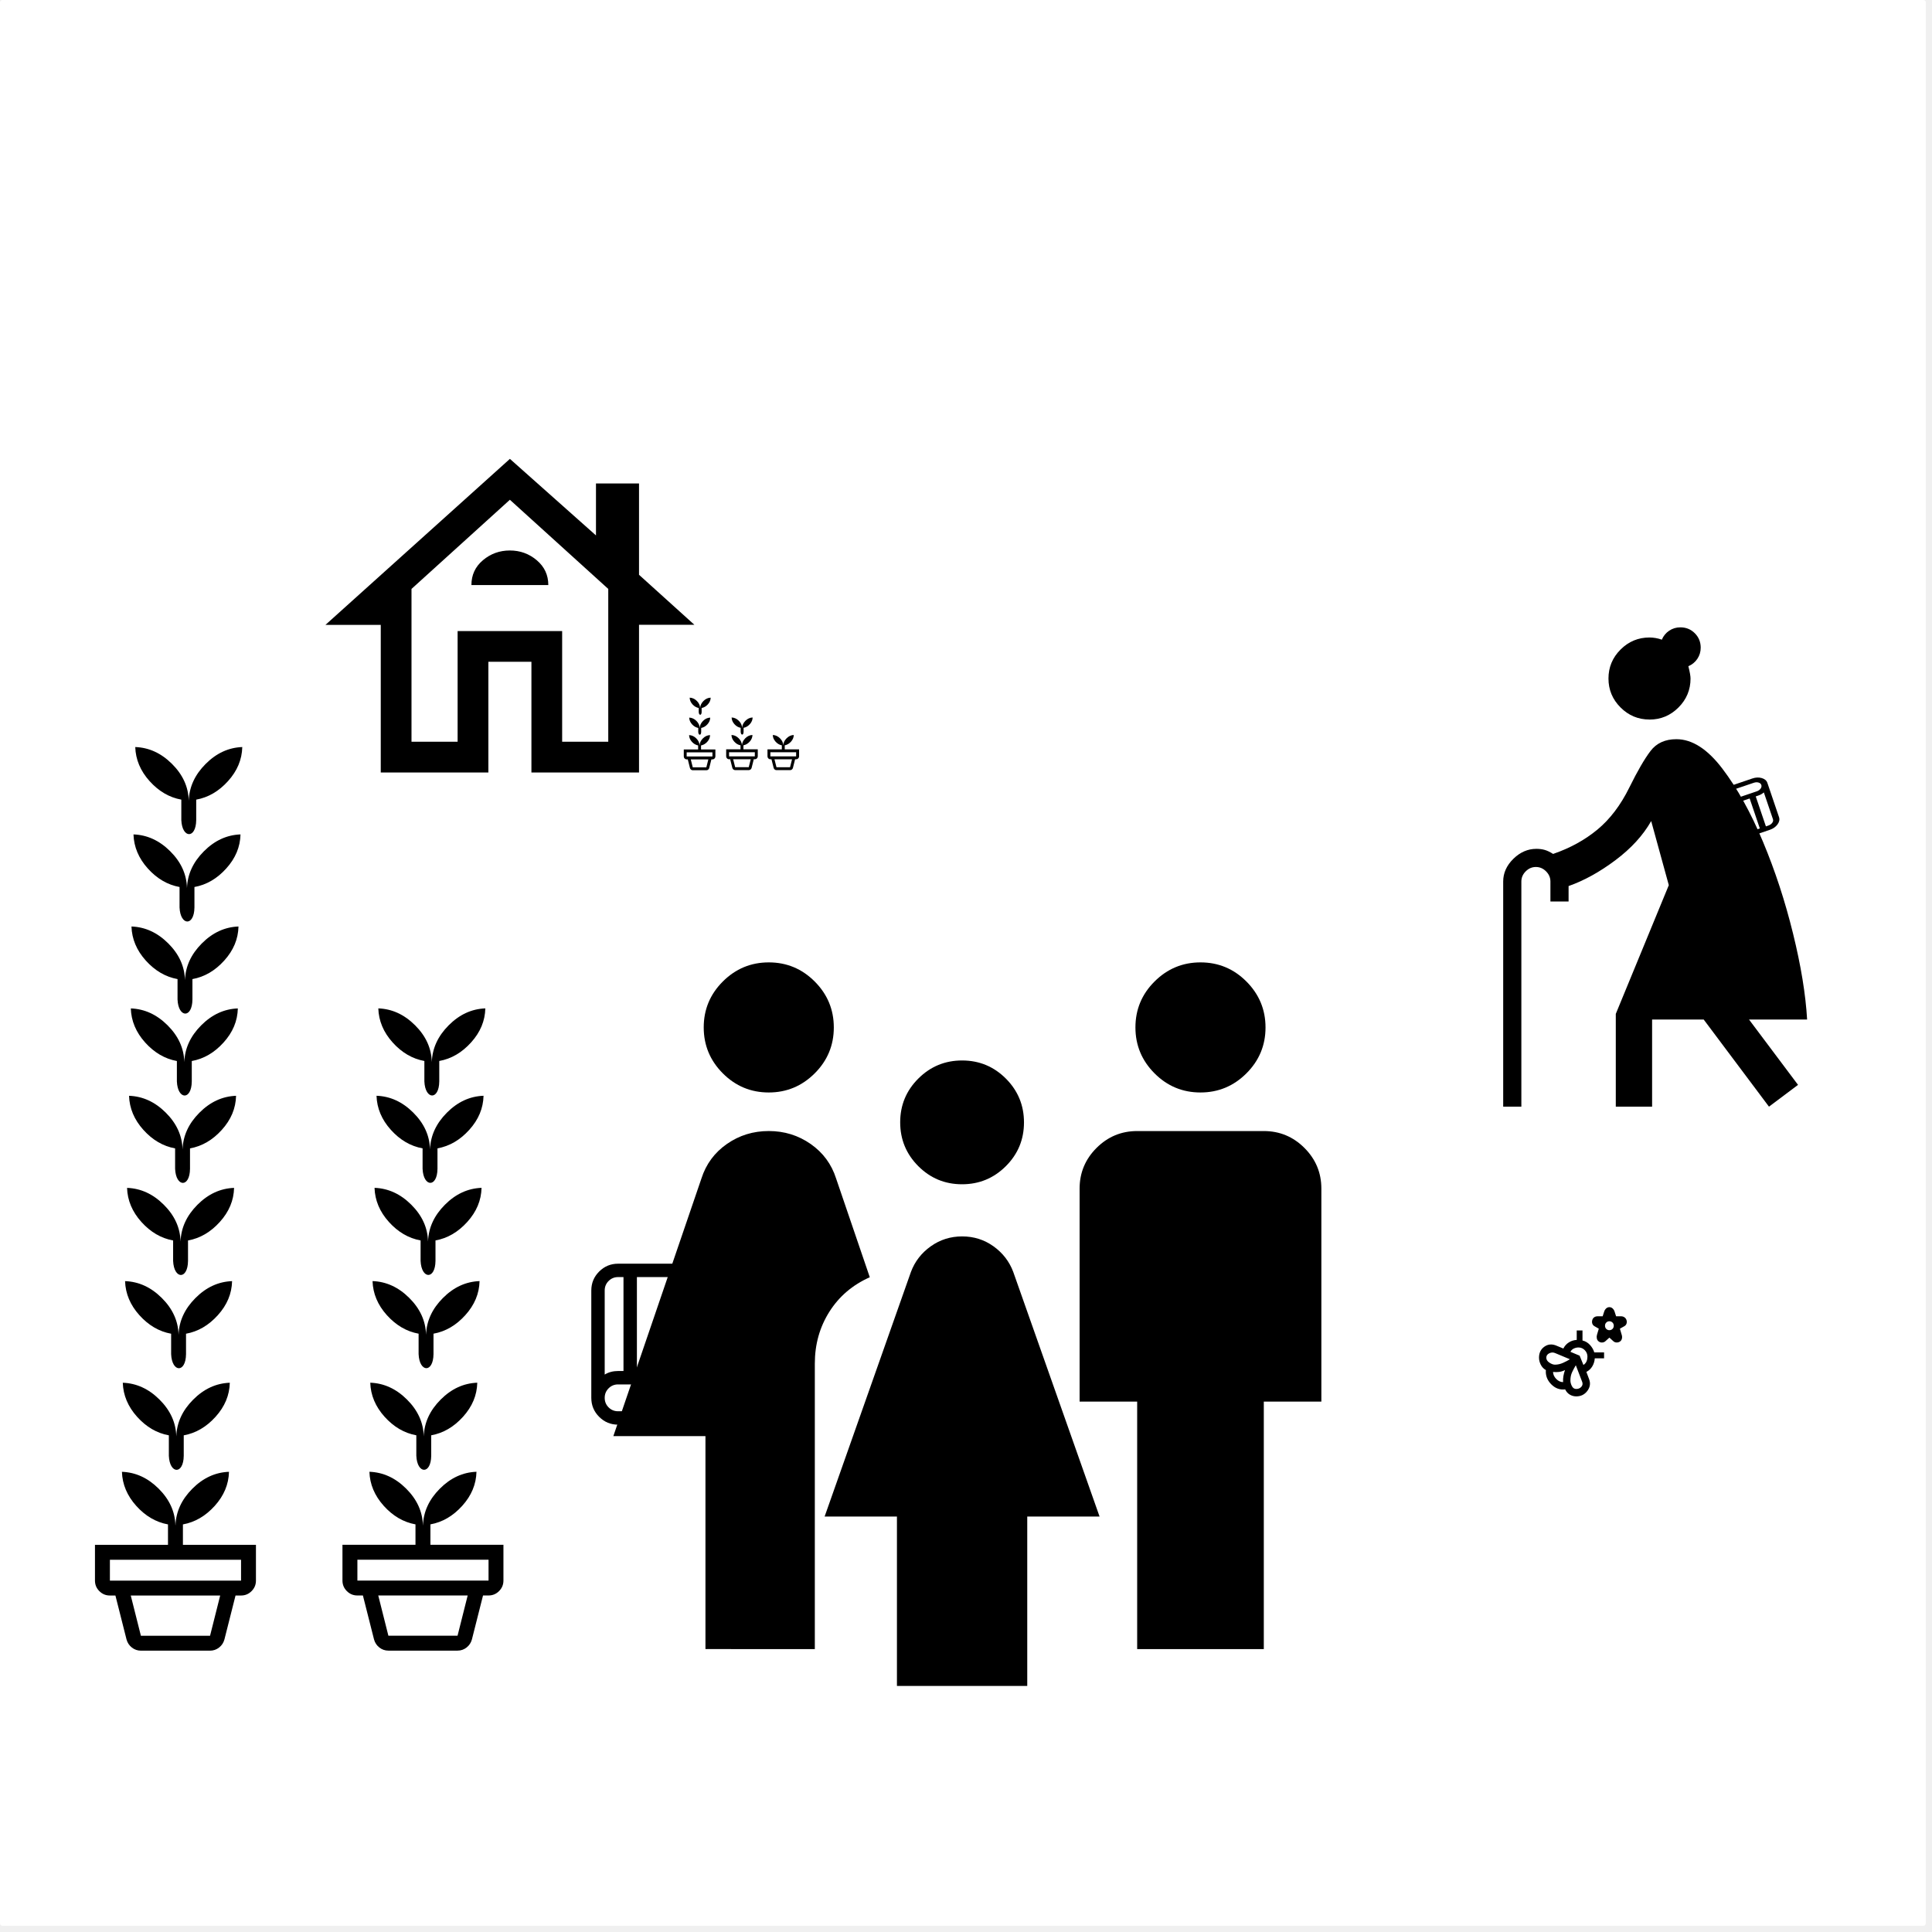
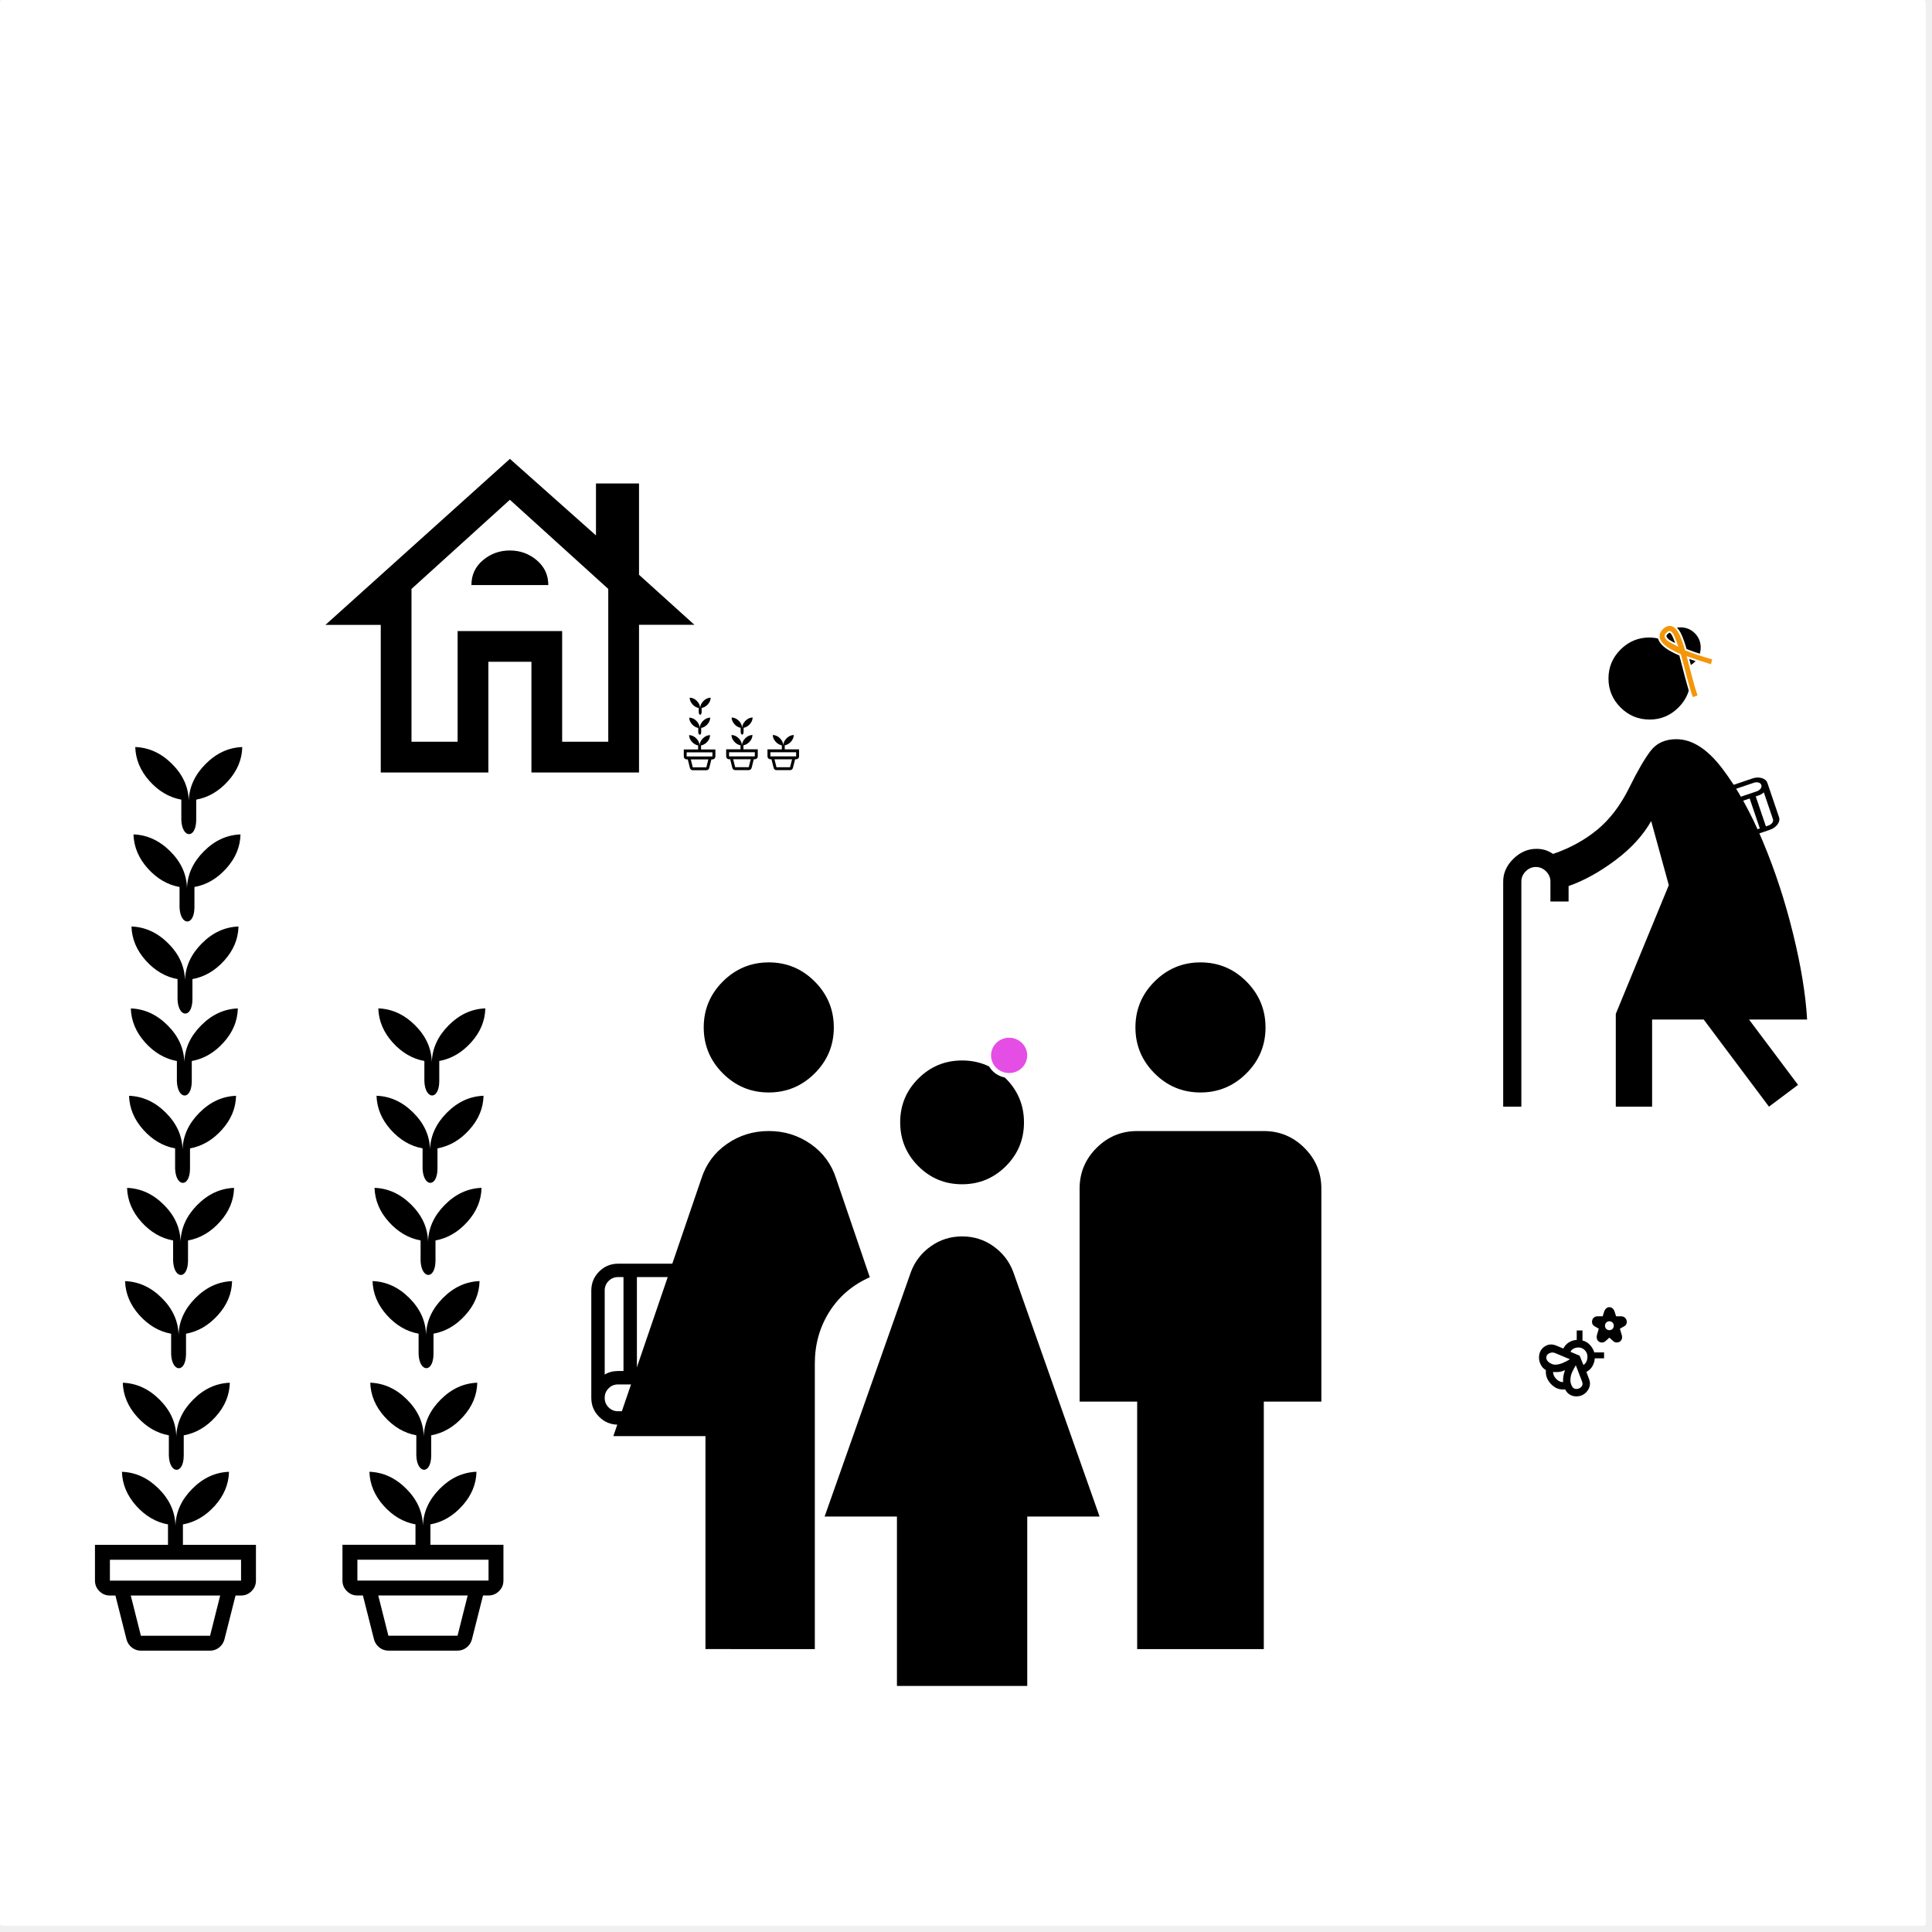
- <svg xmlns="http://www.w3.org/2000/svg" width="400" height="400" version="1.1" viewBox="0 0 105.83 105.83">
-   <rect width="105.49" height="105.49" ry=".133" fill="#fff" />
-   <path d="m42.109 59.843c0.979 0 1.818-0.349 2.517-1.046 0.699-0.697 1.048-1.536 1.048-2.515 0-0.979-0.349-1.818-1.046-2.517-0.697-0.699-1.536-1.048-2.515-1.048-0.979 0-1.818 0.349-2.517 1.046-0.699 0.697-1.048 1.536-1.048 2.515s0.349 1.818 1.046 2.517c0.697 0.699 1.536 1.048 2.515 1.048zm2.525 30.49v-15.639c0-1.051 0.265-1.997 0.796-2.838 0.531-0.841 1.269-1.471 2.215-1.892l-1.845-5.408c-0.252-0.788-0.717-1.419-1.395-1.892-0.678-0.473-1.442-0.709-2.294-0.709s-1.616 0.236-2.294 0.709c-0.678 0.473-1.143 1.104-1.395 1.892l-4.824 14.11h5.045v11.666zm21.123-30.49c0.979 0 1.818-0.349 2.517-1.046 0.699-0.697 1.048-1.536 1.048-2.515 0-0.979-0.349-1.818-1.046-2.517-0.697-0.699-1.536-1.048-2.515-1.048-0.979 0-1.818 0.349-2.517 1.046-0.699 0.697-1.048 1.536-1.048 2.515s0.349 1.818 1.046 2.517c0.697 0.699 1.536 1.048 2.515 1.048zm3.471 30.49v-13.558h3.153v-11.666c0-0.867-0.309-1.609-0.926-2.227-0.617-0.617-1.36-0.926-2.227-0.926h-6.937c-0.867 0-1.609 0.309-2.227 0.926-0.617 0.617-0.926 1.36-0.926 2.227v11.666h3.153v13.558z" stroke-width=".047" />
-   <path d="m33.859 78.04q-0.609 0-1.039-0.43-0.43-0.43-0.43-1.039v-5.88q0-0.609 0.43-1.039 0.43-0.43 1.039-0.43h5.586v6.615q-0.283 0-0.472 0.219-0.189 0.219-0.189 0.516 0 0.298 0.189 0.516 0.189 0.219 0.472 0.219v0.735zm-0.735-2.745q0.162-0.099 0.345-0.147t0.39-0.048h0.294v-5.145h-0.294q-0.306 0-0.521 0.214-0.214 0.214-0.214 0.521zm1.764-0.195h3.822v-5.145h-3.822zm-1.764 0.195v-5.34zm0.732 2.01h4.38q-0.088-0.162-0.138-0.347-0.05-0.186-0.05-0.388 0-0.206 0.048-0.39 0.048-0.184 0.147-0.345h-4.387q-0.306 0-0.519 0.214t-0.213 0.521q0 0.309 0.213 0.522t0.518 0.213z" stroke-width=".011" />
-   <path d="m95.989 42.643q0.275-0.093 0.517-0.022t0.307 0.265l0.637 1.875q0.066 0.194-0.082 0.398-0.148 0.203-0.423 0.297l-2.526 0.858-0.716-2.11q0.128-0.043 0.19-0.142 0.062-0.099 0.03-0.194-0.032-0.095-0.141-0.136-0.109-0.041-0.237 3e-3l-0.08-0.234zm0.63 0.763q-0.062 0.057-0.14 0.1-0.078 0.043-0.171 0.075l-0.133 0.045 0.557 1.641 0.133-0.045q0.138-0.047 0.212-0.148 0.074-0.101 0.041-0.199zm-0.777 0.333-1.728 0.587 0.557 1.641 1.728-0.587zm0.777-0.333 0.578 1.703zm-0.548-0.529-1.981 0.672q0.057 0.038 0.1 0.09t0.064 0.116q0.022 0.066 0.021 0.132-2e-3 0.066-0.029 0.133l1.984-0.673q0.138-0.047 0.211-0.148 0.073-0.101 0.04-0.199-0.033-0.099-0.153-0.134-0.119-0.035-0.258 0.012z" stroke-width=".004" />
-   <path d="m20.857 42.314v-8.084h-3.031l10.105-9.094 4.715 4.193v-2.846h2.358v5.002l3.031 2.738h-3.031v8.091h-5.894v-6.063h-2.358v6.063zm1.684-1.684h2.526v-6.063h5.726v6.063h2.526v-8.37l-5.389-4.884-5.389 4.884zm2.526-6.063h5.726zm0.758-2.518h4.21q0-0.825-0.632-1.36-0.632-0.535-1.474-0.535-0.842 0-1.474 0.532-0.632 0.532-0.632 1.363z" stroke-width=".025" />
-   <g stroke-width=".002">
-     <path d="m40.27 42.025h0.744l0.109-0.433h-0.962zm0 0.16q-0.055 0-0.097-0.034t-0.057-0.087l-0.119-0.472h1.293l-0.119 0.472q-0.014 0.054-0.057 0.087-0.043 0.034-0.097 0.034zm-0.334-0.754h1.411v-0.225h-1.411zm0.706-0.595q8e-3 -0.22 0.181-0.394 0.173-0.174 0.395-0.182-0.005 0.202-0.153 0.366-0.148 0.164-0.342 0.2v0.22h0.786v0.385q0 0.066-0.047 0.113-0.047 0.047-0.113 0.047h-1.411q-0.066 0-0.113-0.047-0.047-0.047-0.047-0.113v-0.385h0.786v-0.22q-0.194-0.035-0.342-0.2-0.148-0.164-0.154-0.366 0.221 8e-3 0.395 0.181 0.174 0.173 0.18 0.395z" />
-     <path d="m40.651 39.878c0.005-0.146 0.066-0.278 0.181-0.394 0.115-0.116 0.247-0.177 0.395-0.182-0.003 0.135-0.054 0.257-0.153 0.366-0.099 0.11-0.213 0.176-0.342 0.2v0.22c-0.002 0.205-0.152 0.199-0.16 0v-0.22c-0.129-0.024-0.243-0.09-0.342-0.2-0.098-0.11-0.15-0.232-0.154-0.366 0.148 5e-3 0.279 0.066 0.395 0.181 0.116 0.115 0.176 0.247 0.18 0.395z" />
-     <path d="m37.948 42.032h0.744l0.109-0.433h-0.962zm0 0.16q-0.055 0-0.097-0.034-0.043-0.034-0.057-0.087l-0.119-0.472h1.293l-0.119 0.472q-0.014 0.054-0.057 0.087-0.043 0.034-0.097 0.034zm-0.334-0.754h1.411v-0.225h-1.411zm0.706-0.595q8e-3 -0.22 0.181-0.394 0.173-0.174 0.395-0.182-0.005 0.202-0.153 0.366-0.148 0.164-0.342 0.2v0.22h0.786v0.385q0 0.066-0.047 0.113-0.047 0.047-0.113 0.047h-1.411q-0.066 0-0.113-0.047-0.047-0.047-0.047-0.113v-0.385h0.786v-0.22q-0.194-0.035-0.342-0.2-0.148-0.164-0.154-0.366 0.221 8e-3 0.395 0.181 0.174 0.173 0.18 0.395z" />
-     <path d="m38.328 39.885c0.005-0.146 0.066-0.278 0.181-0.394 0.115-0.116 0.247-0.177 0.395-0.182-0.003 0.135-0.054 0.257-0.153 0.366-0.099 0.11-0.213 0.176-0.342 0.2v0.22c-0.002 0.205-0.152 0.199-0.16 0v-0.22c-0.129-0.024-0.243-0.09-0.342-0.2-0.098-0.11-0.15-0.232-0.154-0.366 0.148 5e-3 0.279 0.066 0.395 0.181 0.116 0.115 0.176 0.247 0.18 0.395z" />
-     <path d="m38.353 38.792c0.005-0.146 0.066-0.278 0.181-0.394 0.115-0.116 0.247-0.177 0.395-0.182-0.003 0.135-0.054 0.257-0.153 0.366s-0.213 0.176-0.342 0.2v0.22c-0.002 0.205-0.152 0.199-0.16 0v-0.22c-0.129-0.024-0.243-0.09-0.342-0.2-0.098-0.11-0.15-0.232-0.154-0.366 0.148 5e-3 0.279 0.066 0.395 0.181 0.116 0.115 0.176 0.247 0.18 0.395z" />
-     <path d="m42.533 42.026h0.744l0.109-0.433h-0.962zm0 0.16q-0.055 0-0.097-0.034t-0.057-0.087l-0.119-0.472h1.293l-0.119 0.472q-0.014 0.054-0.057 0.087-0.043 0.034-0.097 0.034zm-0.334-0.754h1.411v-0.225h-1.411zm0.706-0.595q8e-3 -0.22 0.181-0.394 0.173-0.174 0.395-0.182-0.005 0.202-0.153 0.366-0.148 0.164-0.342 0.2v0.22h0.786v0.385q0 0.066-0.047 0.113-0.047 0.047-0.113 0.047h-1.411q-0.066 0-0.113-0.047-0.047-0.047-0.047-0.113v-0.385h0.786v-0.22q-0.194-0.035-0.342-0.2-0.148-0.164-0.154-0.366 0.221 8e-3 0.395 0.181 0.174 0.173 0.18 0.395z" />
+ <svg xmlns="http://www.w3.org/2000/svg" width="400" height="400" version="1.1" viewBox="0 0 105.83 105.83" id="svg66">
+   <defs id="defs70" />
+   <rect width="105.49" height="105.49" ry=".133" fill="#fff" id="rect2" />
+   <path d="m42.109 59.843c0.979 0 1.818-0.349 2.517-1.046 0.699-0.697 1.048-1.536 1.048-2.515 0-0.979-0.349-1.818-1.046-2.517-0.697-0.699-1.536-1.048-2.515-1.048-0.979 0-1.818 0.349-2.517 1.046-0.699 0.697-1.048 1.536-1.048 2.515s0.349 1.818 1.046 2.517c0.697 0.699 1.536 1.048 2.515 1.048zm2.525 30.49v-15.639c0-1.051 0.265-1.997 0.796-2.838 0.531-0.841 1.269-1.471 2.215-1.892l-1.845-5.408c-0.252-0.788-0.717-1.419-1.395-1.892-0.678-0.473-1.442-0.709-2.294-0.709s-1.616 0.236-2.294 0.709c-0.678 0.473-1.143 1.104-1.395 1.892l-4.824 14.11h5.045v11.666zm21.123-30.49c0.979 0 1.818-0.349 2.517-1.046 0.699-0.697 1.048-1.536 1.048-2.515 0-0.979-0.349-1.818-1.046-2.517-0.697-0.699-1.536-1.048-2.515-1.048-0.979 0-1.818 0.349-2.517 1.046-0.699 0.697-1.048 1.536-1.048 2.515s0.349 1.818 1.046 2.517c0.697 0.699 1.536 1.048 2.515 1.048zm3.471 30.49v-13.558h3.153v-11.666c0-0.867-0.309-1.609-0.926-2.227-0.617-0.617-1.36-0.926-2.227-0.926h-6.937c-0.867 0-1.609 0.309-2.227 0.926-0.617 0.617-0.926 1.36-0.926 2.227v11.666h3.153v13.558z" stroke-width=".047" id="path4" />
+   <path d="m33.859 78.04q-0.609 0-1.039-0.43-0.43-0.43-0.43-1.039v-5.88q0-0.609 0.43-1.039 0.43-0.43 1.039-0.43h5.586v6.615q-0.283 0-0.472 0.219-0.189 0.219-0.189 0.516 0 0.298 0.189 0.516 0.189 0.219 0.472 0.219v0.735zm-0.735-2.745q0.162-0.099 0.345-0.147t0.39-0.048h0.294v-5.145h-0.294q-0.306 0-0.521 0.214-0.214 0.214-0.214 0.521zm1.764-0.195h3.822v-5.145h-3.822zm-1.764 0.195v-5.34zm0.732 2.01h4.38q-0.088-0.162-0.138-0.347-0.05-0.186-0.05-0.388 0-0.206 0.048-0.39 0.048-0.184 0.147-0.345h-4.387q-0.306 0-0.519 0.214t-0.213 0.521q0 0.309 0.213 0.522t0.518 0.213z" stroke-width=".011" id="path6" />
+   <path d="m95.989 42.643q0.275-0.093 0.517-0.022t0.307 0.265l0.637 1.875q0.066 0.194-0.082 0.398-0.148 0.203-0.423 0.297l-2.526 0.858-0.716-2.11q0.128-0.043 0.19-0.142 0.062-0.099 0.03-0.194-0.032-0.095-0.141-0.136-0.109-0.041-0.237 3e-3l-0.08-0.234zm0.63 0.763q-0.062 0.057-0.14 0.1-0.078 0.043-0.171 0.075l-0.133 0.045 0.557 1.641 0.133-0.045q0.138-0.047 0.212-0.148 0.074-0.101 0.041-0.199zm-0.777 0.333-1.728 0.587 0.557 1.641 1.728-0.587zm0.777-0.333 0.578 1.703zm-0.548-0.529-1.981 0.672q0.057 0.038 0.1 0.09t0.064 0.116q0.022 0.066 0.021 0.132-2e-3 0.066-0.029 0.133l1.984-0.673q0.138-0.047 0.211-0.148 0.073-0.101 0.04-0.199-0.033-0.099-0.153-0.134-0.119-0.035-0.258 0.012z" stroke-width=".004" id="path8" />
+   <path d="m20.857 42.314v-8.084h-3.031l10.105-9.094 4.715 4.193v-2.846h2.358v5.002l3.031 2.738h-3.031v8.091h-5.894v-6.063h-2.358v6.063zm1.684-1.684h2.526v-6.063h5.726v6.063h2.526v-8.37l-5.389-4.884-5.389 4.884zm2.526-6.063h5.726zm0.758-2.518h4.21q0-0.825-0.632-1.36-0.632-0.535-1.474-0.535-0.842 0-1.474 0.532-0.632 0.532-0.632 1.363z" stroke-width=".025" id="path10" />
+   <g stroke-width=".002" id="g24">
+     <path d="m40.27 42.025h0.744l0.109-0.433h-0.962zm0 0.16q-0.055 0-0.097-0.034t-0.057-0.087l-0.119-0.472h1.293l-0.119 0.472q-0.014 0.054-0.057 0.087-0.043 0.034-0.097 0.034zm-0.334-0.754h1.411v-0.225h-1.411zm0.706-0.595q8e-3 -0.22 0.181-0.394 0.173-0.174 0.395-0.182-0.005 0.202-0.153 0.366-0.148 0.164-0.342 0.2v0.22h0.786v0.385q0 0.066-0.047 0.113-0.047 0.047-0.113 0.047h-1.411q-0.066 0-0.113-0.047-0.047-0.047-0.047-0.113v-0.385h0.786v-0.22q-0.194-0.035-0.342-0.2-0.148-0.164-0.154-0.366 0.221 8e-3 0.395 0.181 0.174 0.173 0.18 0.395z" id="path12" />
+     <path d="m40.651 39.878c0.005-0.146 0.066-0.278 0.181-0.394 0.115-0.116 0.247-0.177 0.395-0.182-0.003 0.135-0.054 0.257-0.153 0.366-0.099 0.11-0.213 0.176-0.342 0.2v0.22c-0.002 0.205-0.152 0.199-0.16 0v-0.22c-0.129-0.024-0.243-0.09-0.342-0.2-0.098-0.11-0.15-0.232-0.154-0.366 0.148 5e-3 0.279 0.066 0.395 0.181 0.116 0.115 0.176 0.247 0.18 0.395z" id="path14" />
+     <path d="m37.948 42.032h0.744l0.109-0.433h-0.962zm0 0.16q-0.055 0-0.097-0.034-0.043-0.034-0.057-0.087l-0.119-0.472h1.293l-0.119 0.472q-0.014 0.054-0.057 0.087-0.043 0.034-0.097 0.034zm-0.334-0.754h1.411v-0.225h-1.411zm0.706-0.595q8e-3 -0.22 0.181-0.394 0.173-0.174 0.395-0.182-0.005 0.202-0.153 0.366-0.148 0.164-0.342 0.2v0.22h0.786v0.385q0 0.066-0.047 0.113-0.047 0.047-0.113 0.047h-1.411q-0.066 0-0.113-0.047-0.047-0.047-0.047-0.113v-0.385h0.786v-0.22q-0.194-0.035-0.342-0.2-0.148-0.164-0.154-0.366 0.221 8e-3 0.395 0.181 0.174 0.173 0.18 0.395z" id="path16" />
+     <path d="m38.328 39.885c0.005-0.146 0.066-0.278 0.181-0.394 0.115-0.116 0.247-0.177 0.395-0.182-0.003 0.135-0.054 0.257-0.153 0.366-0.099 0.11-0.213 0.176-0.342 0.2v0.22c-0.002 0.205-0.152 0.199-0.16 0v-0.22c-0.129-0.024-0.243-0.09-0.342-0.2-0.098-0.11-0.15-0.232-0.154-0.366 0.148 5e-3 0.279 0.066 0.395 0.181 0.116 0.115 0.176 0.247 0.18 0.395z" id="path18" />
+     <path d="m38.353 38.792c0.005-0.146 0.066-0.278 0.181-0.394 0.115-0.116 0.247-0.177 0.395-0.182-0.003 0.135-0.054 0.257-0.153 0.366s-0.213 0.176-0.342 0.2v0.22c-0.002 0.205-0.152 0.199-0.16 0v-0.22c-0.129-0.024-0.243-0.09-0.342-0.2-0.098-0.11-0.15-0.232-0.154-0.366 0.148 5e-3 0.279 0.066 0.395 0.181 0.116 0.115 0.176 0.247 0.18 0.395z" id="path20" />
+     <path d="m42.533 42.026h0.744l0.109-0.433h-0.962zm0 0.16q-0.055 0-0.097-0.034t-0.057-0.087l-0.119-0.472h1.293l-0.119 0.472q-0.014 0.054-0.057 0.087-0.043 0.034-0.097 0.034zm-0.334-0.754h1.411v-0.225h-1.411zm0.706-0.595q8e-3 -0.22 0.181-0.394 0.173-0.174 0.395-0.182-0.005 0.202-0.153 0.366-0.148 0.164-0.342 0.2v0.22h0.786v0.385q0 0.066-0.047 0.113-0.047 0.047-0.113 0.047h-1.411q-0.066 0-0.113-0.047-0.047-0.047-0.047-0.113v-0.385h0.786v-0.22q-0.194-0.035-0.342-0.2-0.148-0.164-0.154-0.366 0.221 8e-3 0.395 0.181 0.174 0.173 0.18 0.395z" id="path22" />
  </g>
-   <path d="m96.9 60.62 1.591-1.194-2.685-3.58h3.183q-0.119-2.059-0.771-4.709-0.651-2.651-1.646-5.027-0.995-2.387-2.223-4.003-1.228-1.616-2.521-1.616-0.925 0-1.417 0.646-0.492 0.646-1.159 1.999-0.716 1.452-1.75 2.307-1.034 0.855-2.427 1.333-0.249-0.159-0.457-0.219-0.209-0.06-0.457-0.06-0.706 0-1.263 0.547-0.557 0.547-0.557 1.243v12.332h0.995v-12.332q0-0.318 0.239-0.557 0.239-0.239 0.557-0.239 0.318 0 0.557 0.239 0.239 0.239 0.239 0.557v1.094h0.995v-0.845q1.273-0.448 2.566-1.417 1.293-0.97 1.959-2.143l0.965 3.511-2.904 7.051v5.082h1.989v-4.774h2.825zm-6.544-21.204q0.925 0 1.586-0.661 0.661-0.661 0.661-1.586 0-0.199-0.119-0.676 0.308-0.129 0.492-0.403 0.184-0.273 0.184-0.612 0-0.467-0.323-0.791-0.323-0.323-0.791-0.323-0.338 0-0.612 0.184-0.274 0.184-0.403 0.492-0.159-0.059-0.338-0.09-0.179-0.03-0.338-0.03-0.925 0-1.586 0.661-0.661 0.661-0.661 1.586 0 0.925 0.661 1.586 0.661 0.661 1.586 0.661z" stroke-width=".03" />
-   <g stroke-width=".012">
-     <path d="m21.275 89.601h3.788l0.555-2.204h-4.898zm0 0.816q-0.278 0-0.496-0.172-0.219-0.172-0.292-0.445l-0.608-2.404h6.58l-0.608 2.404q-0.073 0.273-0.292 0.445-0.219 0.172-0.496 0.172zm-1.698-3.837h7.184v-1.143h-7.184zm3.592-3.029q0.041-1.118 0.923-2.004 0.882-0.886 2.008-0.927-0.025 1.029-0.78 1.865-0.755 0.837-1.743 1.016v1.119h4v1.959q0 0.337-0.24 0.577-0.24 0.24-0.577 0.24h-7.184q-0.337 0-0.577-0.24-0.24-0.24-0.24-0.577v-1.959h4v-1.119q-0.988-0.18-1.739-1.016-0.751-0.837-0.784-1.865 1.127 0.041 2.012 0.923 0.886 0.882 0.918 2.008z" />
-     <path d="m23.213 78.672c0.027-0.746 0.335-1.414 0.923-2.004 0.588-0.591 1.257-0.899 2.008-0.927-0.016 0.686-0.276 1.308-0.78 1.865-0.503 0.558-1.084 0.897-1.743 1.016v1.119c-0.011 1.045-0.773 1.011-0.816 0v-1.119c-0.659-0.12-1.238-0.459-1.739-1.016-0.501-0.558-0.762-1.18-0.784-1.865 0.751 0.027 1.422 0.335 2.012 0.923 0.591 0.588 0.897 1.257 0.918 2.008z" />
-     <path d="m23.338 73.106c0.027-0.746 0.335-1.414 0.923-2.004 0.588-0.591 1.257-0.899 2.008-0.927-0.016 0.686-0.276 1.308-0.78 1.865-0.503 0.558-1.084 0.897-1.743 1.016v1.119c-0.011 1.045-0.773 1.011-0.816 0v-1.119c-0.659-0.12-1.238-0.459-1.739-1.016-0.501-0.558-0.762-1.18-0.784-1.865 0.751 0.027 1.422 0.335 2.012 0.923 0.591 0.588 0.897 1.257 0.918 2.008z" />
-     <path d="m23.447 67.998c0.027-0.746 0.335-1.414 0.923-2.004 0.588-0.591 1.257-0.899 2.008-0.927-0.016 0.686-0.276 1.308-0.78 1.865-0.503 0.558-1.084 0.897-1.743 1.016v1.119c-0.011 1.045-0.773 1.011-0.816 0v-1.119c-0.659-0.12-1.238-0.459-1.739-1.016s-0.762-1.18-0.784-1.865c0.751 0.027 1.422 0.335 2.012 0.923 0.591 0.588 0.897 1.257 0.918 2.008z" />
-     <path d="m23.556 62.954c0.027-0.746 0.335-1.414 0.923-2.004 0.588-0.591 1.257-0.899 2.008-0.927-0.016 0.686-0.276 1.308-0.78 1.865-0.503 0.558-1.084 0.897-1.743 1.016v1.119c-0.011 1.045-0.773 1.011-0.816 0v-1.119c-0.659-0.12-1.238-0.459-1.739-1.016s-0.762-1.18-0.784-1.865c0.751 0.027 1.422 0.335 2.012 0.923 0.591 0.588 0.897 1.257 0.918 2.008z" />
-     <path d="m23.654 58.168c0.027-0.746 0.335-1.414 0.923-2.004s1.257-0.899 2.008-0.927c-0.016 0.686-0.276 1.308-0.78 1.865-0.503 0.558-1.084 0.897-1.743 1.016v1.119c-0.011 1.045-0.773 1.011-0.816 0v-1.119c-0.659-0.12-1.238-0.459-1.739-1.016-0.501-0.558-0.762-1.18-0.784-1.865 0.751 0.027 1.422 0.335 2.012 0.923 0.591 0.588 0.897 1.257 0.918 2.008z" />
+   <path d="m96.9 60.62 1.591-1.194-2.685-3.58h3.183q-0.119-2.059-0.771-4.709-0.651-2.651-1.646-5.027-0.995-2.387-2.223-4.003-1.228-1.616-2.521-1.616-0.925 0-1.417 0.646-0.492 0.646-1.159 1.999-0.716 1.452-1.75 2.307-1.034 0.855-2.427 1.333-0.249-0.159-0.457-0.219-0.209-0.06-0.457-0.06-0.706 0-1.263 0.547-0.557 0.547-0.557 1.243v12.332h0.995v-12.332q0-0.318 0.239-0.557 0.239-0.239 0.557-0.239 0.318 0 0.557 0.239 0.239 0.239 0.239 0.557v1.094h0.995v-0.845q1.273-0.448 2.566-1.417 1.293-0.97 1.959-2.143l0.965 3.511-2.904 7.051v5.082h1.989v-4.774h2.825zm-6.544-21.204q0.925 0 1.586-0.661 0.661-0.661 0.661-1.586 0-0.199-0.119-0.676 0.308-0.129 0.492-0.403 0.184-0.273 0.184-0.612 0-0.467-0.323-0.791-0.323-0.323-0.791-0.323-0.338 0-0.612 0.184-0.274 0.184-0.403 0.492-0.159-0.059-0.338-0.09-0.179-0.03-0.338-0.03-0.925 0-1.586 0.661-0.661 0.661-0.661 1.586 0 0.925 0.661 1.586 0.661 0.661 1.586 0.661z" stroke-width=".03" id="path26" />
+   <g stroke-width=".012" id="g40">
+     <path d="m21.275 89.601h3.788l0.555-2.204h-4.898zm0 0.816q-0.278 0-0.496-0.172-0.219-0.172-0.292-0.445l-0.608-2.404h6.58l-0.608 2.404q-0.073 0.273-0.292 0.445-0.219 0.172-0.496 0.172zm-1.698-3.837h7.184v-1.143h-7.184zm3.592-3.029q0.041-1.118 0.923-2.004 0.882-0.886 2.008-0.927-0.025 1.029-0.78 1.865-0.755 0.837-1.743 1.016v1.119h4v1.959q0 0.337-0.24 0.577-0.24 0.24-0.577 0.24h-7.184q-0.337 0-0.577-0.24-0.24-0.24-0.24-0.577v-1.959h4v-1.119q-0.988-0.18-1.739-1.016-0.751-0.837-0.784-1.865 1.127 0.041 2.012 0.923 0.886 0.882 0.918 2.008z" id="path28" />
+     <path d="m23.213 78.672c0.027-0.746 0.335-1.414 0.923-2.004 0.588-0.591 1.257-0.899 2.008-0.927-0.016 0.686-0.276 1.308-0.78 1.865-0.503 0.558-1.084 0.897-1.743 1.016v1.119c-0.011 1.045-0.773 1.011-0.816 0v-1.119c-0.659-0.12-1.238-0.459-1.739-1.016-0.501-0.558-0.762-1.18-0.784-1.865 0.751 0.027 1.422 0.335 2.012 0.923 0.591 0.588 0.897 1.257 0.918 2.008z" id="path30" />
+     <path d="m23.338 73.106c0.027-0.746 0.335-1.414 0.923-2.004 0.588-0.591 1.257-0.899 2.008-0.927-0.016 0.686-0.276 1.308-0.78 1.865-0.503 0.558-1.084 0.897-1.743 1.016v1.119c-0.011 1.045-0.773 1.011-0.816 0v-1.119c-0.659-0.12-1.238-0.459-1.739-1.016-0.501-0.558-0.762-1.18-0.784-1.865 0.751 0.027 1.422 0.335 2.012 0.923 0.591 0.588 0.897 1.257 0.918 2.008z" id="path32" />
+     <path d="m23.447 67.998c0.027-0.746 0.335-1.414 0.923-2.004 0.588-0.591 1.257-0.899 2.008-0.927-0.016 0.686-0.276 1.308-0.78 1.865-0.503 0.558-1.084 0.897-1.743 1.016v1.119c-0.011 1.045-0.773 1.011-0.816 0v-1.119c-0.659-0.12-1.238-0.459-1.739-1.016s-0.762-1.18-0.784-1.865c0.751 0.027 1.422 0.335 2.012 0.923 0.591 0.588 0.897 1.257 0.918 2.008z" id="path34" />
+     <path d="m23.556 62.954c0.027-0.746 0.335-1.414 0.923-2.004 0.588-0.591 1.257-0.899 2.008-0.927-0.016 0.686-0.276 1.308-0.78 1.865-0.503 0.558-1.084 0.897-1.743 1.016v1.119c-0.011 1.045-0.773 1.011-0.816 0v-1.119c-0.659-0.12-1.238-0.459-1.739-1.016s-0.762-1.18-0.784-1.865c0.751 0.027 1.422 0.335 2.012 0.923 0.591 0.588 0.897 1.257 0.918 2.008z" id="path36" />
+     <path d="m23.654 58.168c0.027-0.746 0.335-1.414 0.923-2.004s1.257-0.899 2.008-0.927c-0.016 0.686-0.276 1.308-0.78 1.865-0.503 0.558-1.084 0.897-1.743 1.016v1.119c-0.011 1.045-0.773 1.011-0.816 0v-1.119c-0.659-0.12-1.238-0.459-1.739-1.016-0.501-0.558-0.762-1.18-0.784-1.865 0.751 0.027 1.422 0.335 2.012 0.923 0.591 0.588 0.897 1.257 0.918 2.008z" id="path38" />
  </g>
-   <path d="m88.158 73.271-0.216 0.195q-0.072 0.067-0.178 0.073-0.106 6e-3 -0.19-0.057-0.084-0.063-0.104-0.167-0.02-0.104 8e-3 -0.195l0.1-0.338-0.24-0.138q-0.088-0.051-0.117-0.144-0.029-0.094 7.7e-4 -0.193 0.03-0.1 0.108-0.152 0.078-0.052 0.184-0.052h0.276l0.084-0.26q0.032-0.1 0.107-0.17 0.075-0.07 0.177-0.07 0.102 0 0.177 0.07 0.075 0.07 0.107 0.17l0.084 0.26h0.276q0.098 0 0.179 0.054 0.081 0.054 0.113 0.15 0.034 0.094 4e-3 0.191-0.03 0.098-0.12 0.147l-0.244 0.138 0.1 0.338q0.032 0.096 0.012 0.198-0.02 0.103-0.104 0.164-0.086 0.059-0.191 0.055-0.105-4e-3 -0.177-0.071zm0-0.407q0.102 0 0.171-0.07 0.069-0.07 0.069-0.174t-0.069-0.174q-0.069-0.07-0.171-0.07-0.102 0-0.171 0.07-0.069 0.07-0.069 0.174 0 0.104 0.069 0.174 0.069 0.07 0.171 0.07zm-1.113 2.678q0.134 0.342-0.092 0.645-0.226 0.303-0.609 0.303-0.194 0-0.357-0.098t-0.251-0.285q-0.435 0.053-0.764-0.28-0.329-0.333-0.293-0.778-0.18-0.1-0.278-0.292-0.098-0.192-0.098-0.388 0-0.397 0.299-0.605 0.299-0.209 0.67-0.046l0.364 0.151q0.108-0.214 0.304-0.337 0.196-0.123 0.429-0.135v-0.517h0.316v0.549q0.238 0.055 0.411 0.245 0.172 0.19 0.234 0.406h0.537v0.326h-0.509q-0.016 0.236-0.133 0.435-0.117 0.199-0.327 0.309zm-1.422 0.167q-0.012-0.165 0.017-0.333 0.029-0.168 0.087-0.327-0.154 0.079-0.321 0.101-0.167 0.021-0.335 1e-3 8e-3 0.214 0.177 0.386 0.169 0.172 0.376 0.172zm-0.445-0.956q0.224 0 0.452-0.104 0.227-0.104 0.365-0.193l-0.809-0.338q-0.158-0.069-0.321 0.011-0.163 0.08-0.163 0.241 0 0.159 0.168 0.271 0.168 0.112 0.308 0.112zm1.165 1.331q0.174 0 0.279-0.119 0.105-0.119 0.045-0.272l-0.348-0.908q-0.11 0.183-0.203 0.381-0.093 0.197-0.093 0.454 0 0.149 0.081 0.306 0.081 0.158 0.239 0.158zm0.393-1.315q0.124-0.081 0.172-0.2 0.048-0.119 0.048-0.253 0-0.208-0.144-0.356-0.144-0.149-0.346-0.149-0.132 0-0.254 0.057-0.122 0.057-0.188 0.181l0.505 0.212z" stroke-width=".006" />
-   <g stroke-width=".012">
-     <path d="m7.718 89.603h3.788l0.555-2.204h-4.898zm0 0.816q-0.278 0-0.496-0.172-0.219-0.172-0.292-0.445l-0.608-2.404h6.58l-0.608 2.404q-0.073 0.273-0.292 0.445-0.219 0.172-0.496 0.172zm-1.698-3.837h7.184v-1.143h-7.184zm3.592-3.029q0.041-1.118 0.923-2.004 0.882-0.886 2.008-0.927-0.025 1.029-0.78 1.865-0.755 0.837-1.743 1.016v1.119h4v1.959q0 0.337-0.24 0.577-0.24 0.24-0.577 0.24h-7.184q-0.337 0-0.577-0.24-0.24-0.24-0.24-0.577v-1.959h4v-1.119q-0.988-0.18-1.739-1.016-0.751-0.837-0.784-1.865 1.127 0.041 2.012 0.923 0.886 0.882 0.918 2.008z" />
-     <path d="m9.657 78.674c0.027-0.746 0.335-1.414 0.923-2.004 0.588-0.591 1.257-0.899 2.008-0.927-0.016 0.686-0.276 1.308-0.78 1.865-0.503 0.558-1.084 0.897-1.743 1.016v1.119c-0.011 1.045-0.773 1.011-0.816 0v-1.119c-0.659-0.12-1.238-0.459-1.739-1.016-0.501-0.558-0.762-1.18-0.784-1.865 0.751 0.027 1.422 0.335 2.012 0.923 0.591 0.588 0.897 1.257 0.918 2.008z" />
-     <path d="m9.782 73.108c0.027-0.746 0.335-1.414 0.923-2.004 0.588-0.591 1.257-0.899 2.008-0.927-0.016 0.686-0.276 1.308-0.78 1.865-0.503 0.558-1.084 0.897-1.743 1.016v1.119c-0.011 1.045-0.773 1.011-0.816 0v-1.119c-0.659-0.12-1.238-0.459-1.739-1.016-0.501-0.558-0.762-1.18-0.784-1.865 0.751 0.027 1.422 0.335 2.012 0.923 0.591 0.588 0.897 1.257 0.918 2.008z" />
-     <path d="m9.891 68c0.027-0.746 0.335-1.414 0.923-2.004 0.588-0.591 1.257-0.899 2.008-0.927-0.016 0.686-0.276 1.308-0.78 1.865-0.503 0.558-1.084 0.897-1.743 1.016v1.119c-0.011 1.045-0.773 1.011-0.816 0v-1.119c-0.659-0.12-1.238-0.459-1.739-1.016-0.501-0.558-0.762-1.18-0.784-1.865 0.751 0.027 1.422 0.335 2.012 0.923 0.591 0.588 0.897 1.257 0.918 2.008z" />
-     <path d="m10 62.956c0.027-0.746 0.335-1.414 0.923-2.004 0.588-0.591 1.257-0.899 2.008-0.927-0.016 0.686-0.276 1.308-0.78 1.865-0.503 0.558-1.084 0.897-1.743 1.016v1.119c-0.011 1.045-0.773 1.011-0.816 0v-1.119c-0.659-0.12-1.238-0.459-1.739-1.016-0.501-0.558-0.762-1.18-0.784-1.865 0.751 0.027 1.422 0.335 2.012 0.923 0.591 0.588 0.897 1.257 0.918 2.008z" />
-     <path d="m10.097 58.17c0.027-0.746 0.335-1.414 0.923-2.004s1.257-0.899 2.008-0.927c-0.016 0.686-0.276 1.308-0.78 1.865-0.503 0.558-1.084 0.897-1.743 1.016v1.119c-0.011 1.045-0.773 1.011-0.816 0v-1.119c-0.659-0.12-1.238-0.459-1.739-1.016-0.501-0.558-0.762-1.18-0.784-1.865 0.751 0.027 1.422 0.335 2.012 0.923 0.591 0.588 0.897 1.257 0.918 2.008z" />
-     <path d="m10.133 53.682c0.027-0.746 0.335-1.414 0.923-2.004 0.588-0.591 1.257-0.899 2.008-0.927-0.016 0.686-0.276 1.308-0.78 1.865-0.503 0.558-1.084 0.897-1.743 1.016v1.119c-0.011 1.045-0.773 1.011-0.816 0v-1.119c-0.659-0.12-1.238-0.459-1.739-1.016s-0.762-1.18-0.784-1.865c0.751 0.027 1.422 0.335 2.012 0.923 0.591 0.588 0.897 1.257 0.918 2.008z" />
-     <path d="m10.243 48.638c0.027-0.746 0.335-1.414 0.923-2.004 0.588-0.591 1.257-0.899 2.008-0.927-0.016 0.686-0.276 1.308-0.78 1.865-0.503 0.558-1.084 0.897-1.743 1.016v1.119c-0.011 1.045-0.773 1.011-0.816 0v-1.119c-0.659-0.12-1.238-0.459-1.739-1.016-0.501-0.558-0.762-1.18-0.784-1.865 0.751 0.027 1.422 0.335 2.012 0.923 0.591 0.588 0.897 1.257 0.918 2.008z" />
-     <path d="m10.34 43.852c0.027-0.746 0.335-1.414 0.923-2.004s1.257-0.899 2.008-0.927c-0.016 0.686-0.276 1.308-0.78 1.865-0.503 0.558-1.084 0.897-1.743 1.016v1.119c-0.011 1.045-0.773 1.011-0.816 0v-1.119c-0.659-0.12-1.238-0.459-1.739-1.016-0.501-0.558-0.762-1.18-0.784-1.865 0.751 0.027 1.422 0.335 2.012 0.923 0.591 0.588 0.897 1.257 0.918 2.008z" />
+   <path d="m88.158 73.271-0.216 0.195q-0.072 0.067-0.178 0.073-0.106 6e-3 -0.19-0.057-0.084-0.063-0.104-0.167-0.02-0.104 8e-3 -0.195l0.1-0.338-0.24-0.138q-0.088-0.051-0.117-0.144-0.029-0.094 7.7e-4 -0.193 0.03-0.1 0.108-0.152 0.078-0.052 0.184-0.052h0.276l0.084-0.26q0.032-0.1 0.107-0.17 0.075-0.07 0.177-0.07 0.102 0 0.177 0.07 0.075 0.07 0.107 0.17l0.084 0.26h0.276q0.098 0 0.179 0.054 0.081 0.054 0.113 0.15 0.034 0.094 4e-3 0.191-0.03 0.098-0.12 0.147l-0.244 0.138 0.1 0.338q0.032 0.096 0.012 0.198-0.02 0.103-0.104 0.164-0.086 0.059-0.191 0.055-0.105-4e-3 -0.177-0.071zm0-0.407q0.102 0 0.171-0.07 0.069-0.07 0.069-0.174t-0.069-0.174q-0.069-0.07-0.171-0.07-0.102 0-0.171 0.07-0.069 0.07-0.069 0.174 0 0.104 0.069 0.174 0.069 0.07 0.171 0.07zm-1.113 2.678q0.134 0.342-0.092 0.645-0.226 0.303-0.609 0.303-0.194 0-0.357-0.098t-0.251-0.285q-0.435 0.053-0.764-0.28-0.329-0.333-0.293-0.778-0.18-0.1-0.278-0.292-0.098-0.192-0.098-0.388 0-0.397 0.299-0.605 0.299-0.209 0.67-0.046l0.364 0.151q0.108-0.214 0.304-0.337 0.196-0.123 0.429-0.135v-0.517h0.316v0.549q0.238 0.055 0.411 0.245 0.172 0.19 0.234 0.406h0.537v0.326h-0.509q-0.016 0.236-0.133 0.435-0.117 0.199-0.327 0.309zm-1.422 0.167q-0.012-0.165 0.017-0.333 0.029-0.168 0.087-0.327-0.154 0.079-0.321 0.101-0.167 0.021-0.335 1e-3 8e-3 0.214 0.177 0.386 0.169 0.172 0.376 0.172zm-0.445-0.956q0.224 0 0.452-0.104 0.227-0.104 0.365-0.193l-0.809-0.338q-0.158-0.069-0.321 0.011-0.163 0.08-0.163 0.241 0 0.159 0.168 0.271 0.168 0.112 0.308 0.112zm1.165 1.331q0.174 0 0.279-0.119 0.105-0.119 0.045-0.272l-0.348-0.908q-0.11 0.183-0.203 0.381-0.093 0.197-0.093 0.454 0 0.149 0.081 0.306 0.081 0.158 0.239 0.158zm0.393-1.315q0.124-0.081 0.172-0.2 0.048-0.119 0.048-0.253 0-0.208-0.144-0.356-0.144-0.149-0.346-0.149-0.132 0-0.254 0.057-0.122 0.057-0.188 0.181l0.505 0.212z" stroke-width=".006" id="path42" />
+   <g stroke-width=".012" id="g62">
+     <path d="m7.718 89.603h3.788l0.555-2.204h-4.898zm0 0.816q-0.278 0-0.496-0.172-0.219-0.172-0.292-0.445l-0.608-2.404h6.58l-0.608 2.404q-0.073 0.273-0.292 0.445-0.219 0.172-0.496 0.172zm-1.698-3.837h7.184v-1.143h-7.184zm3.592-3.029q0.041-1.118 0.923-2.004 0.882-0.886 2.008-0.927-0.025 1.029-0.78 1.865-0.755 0.837-1.743 1.016v1.119h4v1.959q0 0.337-0.24 0.577-0.24 0.24-0.577 0.24h-7.184q-0.337 0-0.577-0.24-0.24-0.24-0.24-0.577v-1.959h4v-1.119q-0.988-0.18-1.739-1.016-0.751-0.837-0.784-1.865 1.127 0.041 2.012 0.923 0.886 0.882 0.918 2.008z" id="path44" />
+     <path d="m9.657 78.674c0.027-0.746 0.335-1.414 0.923-2.004 0.588-0.591 1.257-0.899 2.008-0.927-0.016 0.686-0.276 1.308-0.78 1.865-0.503 0.558-1.084 0.897-1.743 1.016v1.119c-0.011 1.045-0.773 1.011-0.816 0v-1.119c-0.659-0.12-1.238-0.459-1.739-1.016-0.501-0.558-0.762-1.18-0.784-1.865 0.751 0.027 1.422 0.335 2.012 0.923 0.591 0.588 0.897 1.257 0.918 2.008z" id="path46" />
+     <path d="m9.782 73.108c0.027-0.746 0.335-1.414 0.923-2.004 0.588-0.591 1.257-0.899 2.008-0.927-0.016 0.686-0.276 1.308-0.78 1.865-0.503 0.558-1.084 0.897-1.743 1.016v1.119c-0.011 1.045-0.773 1.011-0.816 0v-1.119c-0.659-0.12-1.238-0.459-1.739-1.016-0.501-0.558-0.762-1.18-0.784-1.865 0.751 0.027 1.422 0.335 2.012 0.923 0.591 0.588 0.897 1.257 0.918 2.008z" id="path48" />
+     <path d="m9.891 68c0.027-0.746 0.335-1.414 0.923-2.004 0.588-0.591 1.257-0.899 2.008-0.927-0.016 0.686-0.276 1.308-0.78 1.865-0.503 0.558-1.084 0.897-1.743 1.016v1.119c-0.011 1.045-0.773 1.011-0.816 0v-1.119c-0.659-0.12-1.238-0.459-1.739-1.016-0.501-0.558-0.762-1.18-0.784-1.865 0.751 0.027 1.422 0.335 2.012 0.923 0.591 0.588 0.897 1.257 0.918 2.008z" id="path50" />
+     <path d="m10 62.956c0.027-0.746 0.335-1.414 0.923-2.004 0.588-0.591 1.257-0.899 2.008-0.927-0.016 0.686-0.276 1.308-0.78 1.865-0.503 0.558-1.084 0.897-1.743 1.016v1.119c-0.011 1.045-0.773 1.011-0.816 0v-1.119c-0.659-0.12-1.238-0.459-1.739-1.016-0.501-0.558-0.762-1.18-0.784-1.865 0.751 0.027 1.422 0.335 2.012 0.923 0.591 0.588 0.897 1.257 0.918 2.008z" id="path52" />
+     <path d="m10.097 58.17c0.027-0.746 0.335-1.414 0.923-2.004s1.257-0.899 2.008-0.927c-0.016 0.686-0.276 1.308-0.78 1.865-0.503 0.558-1.084 0.897-1.743 1.016v1.119c-0.011 1.045-0.773 1.011-0.816 0v-1.119c-0.659-0.12-1.238-0.459-1.739-1.016-0.501-0.558-0.762-1.18-0.784-1.865 0.751 0.027 1.422 0.335 2.012 0.923 0.591 0.588 0.897 1.257 0.918 2.008z" id="path54" />
+     <path d="m10.133 53.682c0.027-0.746 0.335-1.414 0.923-2.004 0.588-0.591 1.257-0.899 2.008-0.927-0.016 0.686-0.276 1.308-0.78 1.865-0.503 0.558-1.084 0.897-1.743 1.016v1.119c-0.011 1.045-0.773 1.011-0.816 0v-1.119c-0.659-0.12-1.238-0.459-1.739-1.016s-0.762-1.18-0.784-1.865c0.751 0.027 1.422 0.335 2.012 0.923 0.591 0.588 0.897 1.257 0.918 2.008z" id="path56" />
+     <path d="m10.243 48.638c0.027-0.746 0.335-1.414 0.923-2.004 0.588-0.591 1.257-0.899 2.008-0.927-0.016 0.686-0.276 1.308-0.78 1.865-0.503 0.558-1.084 0.897-1.743 1.016v1.119c-0.011 1.045-0.773 1.011-0.816 0v-1.119c-0.659-0.12-1.238-0.459-1.739-1.016-0.501-0.558-0.762-1.18-0.784-1.865 0.751 0.027 1.422 0.335 2.012 0.923 0.591 0.588 0.897 1.257 0.918 2.008z" id="path58" />
+     <path d="m10.34 43.852c0.027-0.746 0.335-1.414 0.923-2.004s1.257-0.899 2.008-0.927c-0.016 0.686-0.276 1.308-0.78 1.865-0.503 0.558-1.084 0.897-1.743 1.016v1.119c-0.011 1.045-0.773 1.011-0.816 0v-1.119c-0.659-0.12-1.238-0.459-1.739-1.016-0.501-0.558-0.762-1.18-0.784-1.865 0.751 0.027 1.422 0.335 2.012 0.923 0.591 0.588 0.897 1.257 0.918 2.008z" id="path60" />
  </g>
-   <path d="m52.697 64.871q-1.406 0-2.397-0.994-0.99-0.994-0.99-2.4t0.994-2.397 2.4-0.99 2.397 0.994q0.99 0.994 0.99 2.4 0 1.406-0.994 2.397-0.994 0.99-2.4 0.99zm-3.565 27.481v-9.279h-3.962l4.729-13.401q0.321-0.857 1.084-1.401 0.763-0.544 1.722-0.544 0.959 0 1.718 0.544 0.758 0.544 1.08 1.401l4.729 13.401h-3.962v9.279z" stroke-width=".054" />
+   <path d="m52.697 64.871q-1.406 0-2.397-0.994-0.99-0.994-0.99-2.4t0.994-2.397 2.4-0.99 2.397 0.994q0.99 0.994 0.99 2.4 0 1.406-0.994 2.397-0.994 0.99-2.4 0.99zm-3.565 27.481v-9.279h-3.962l4.729-13.401q0.321-0.857 1.084-1.401 0.763-0.544 1.722-0.544 0.959 0 1.718 0.544 0.758 0.544 1.08 1.401l4.729 13.401h-3.962v9.279z" stroke-width=".054" id="path64" />
+   <ellipse style="fill:#e54ee5;fill-opacity:1;stroke:#ffffff;stroke-width:0.265;stroke-linejoin:round;stroke-miterlimit:4;stroke-dasharray:none;stroke-dashoffset:7.35;stroke-opacity:1" id="path906" cx="55.277" cy="57.812" rx="1.123" ry="1.099" />
+   <path style="color:#000000;font-style:normal;font-variant:normal;font-weight:normal;font-stretch:normal;font-size:medium;line-height:normal;font-family:sans-serif;font-variant-ligatures:normal;font-variant-position:normal;font-variant-caps:normal;font-variant-numeric:normal;font-variant-alternates:normal;font-variant-east-asian:normal;font-feature-settings:normal;font-variation-settings:normal;text-indent:0;text-align:start;text-decoration:none;text-decoration-line:none;text-decoration-style:solid;text-decoration-color:#000000;letter-spacing:normal;word-spacing:normal;text-transform:none;writing-mode:lr-tb;direction:ltr;text-orientation:mixed;dominant-baseline:auto;baseline-shift:baseline;text-anchor:start;white-space:normal;shape-padding:0;shape-margin:0;inline-size:0;clip-rule:nonzero;display:inline;overflow:visible;visibility:visible;isolation:auto;mix-blend-mode:normal;color-interpolation:sRGB;color-interpolation-filters:linearRGB;solid-color:#000000;solid-opacity:1;vector-effect:none;fill:#f39609;fill-opacity:1;fill-rule:nonzero;stroke:#ffffff;stroke-width:0.099;stroke-linecap:butt;stroke-linejoin:miter;stroke-miterlimit:4;stroke-dasharray:none;stroke-dashoffset:0;stroke-opacity:1;color-rendering:auto;image-rendering:auto;shape-rendering:auto;text-rendering:auto;enable-background:accumulate;stop-color:#000000" d="m 91.099,34.388 c -0.151,0.129 -0.244,0.296 -0.24,0.467 0.004,0.171 0.096,0.315 0.212,0.436 0.225,0.233 0.582,0.416 0.961,0.58 0.204,0.737 0.399,1.626 0.665,2.377 l 0.354,-0.126 c -0.225,-0.636 -0.402,-1.402 -0.588,-2.102 0.602,0.213 1.294,0.428 1.294,0.428 l 0.091,-0.364 c 0,0 -0.802,-0.217 -1.506,-0.497 -0.015,-0.051 -0.031,-0.116 -0.046,-0.165 -0.123,-0.402 -0.244,-0.733 -0.425,-0.956 -0.09,-0.112 -0.205,-0.204 -0.353,-0.225 -0.148,-0.021 -0.298,0.041 -0.421,0.146 z m 0.244,0.285 c 0.073,-0.062 0.106,-0.064 0.125,-0.061 0.019,0.003 0.057,0.023 0.112,0.091 0.083,0.103 0.178,0.368 0.27,0.626 -0.187,-0.103 -0.418,-0.205 -0.51,-0.301 -0.079,-0.082 -0.106,-0.145 -0.107,-0.185 -10e-4,-0.04 0.012,-0.088 0.108,-0.171 z" id="path1827-3" />
</svg>
